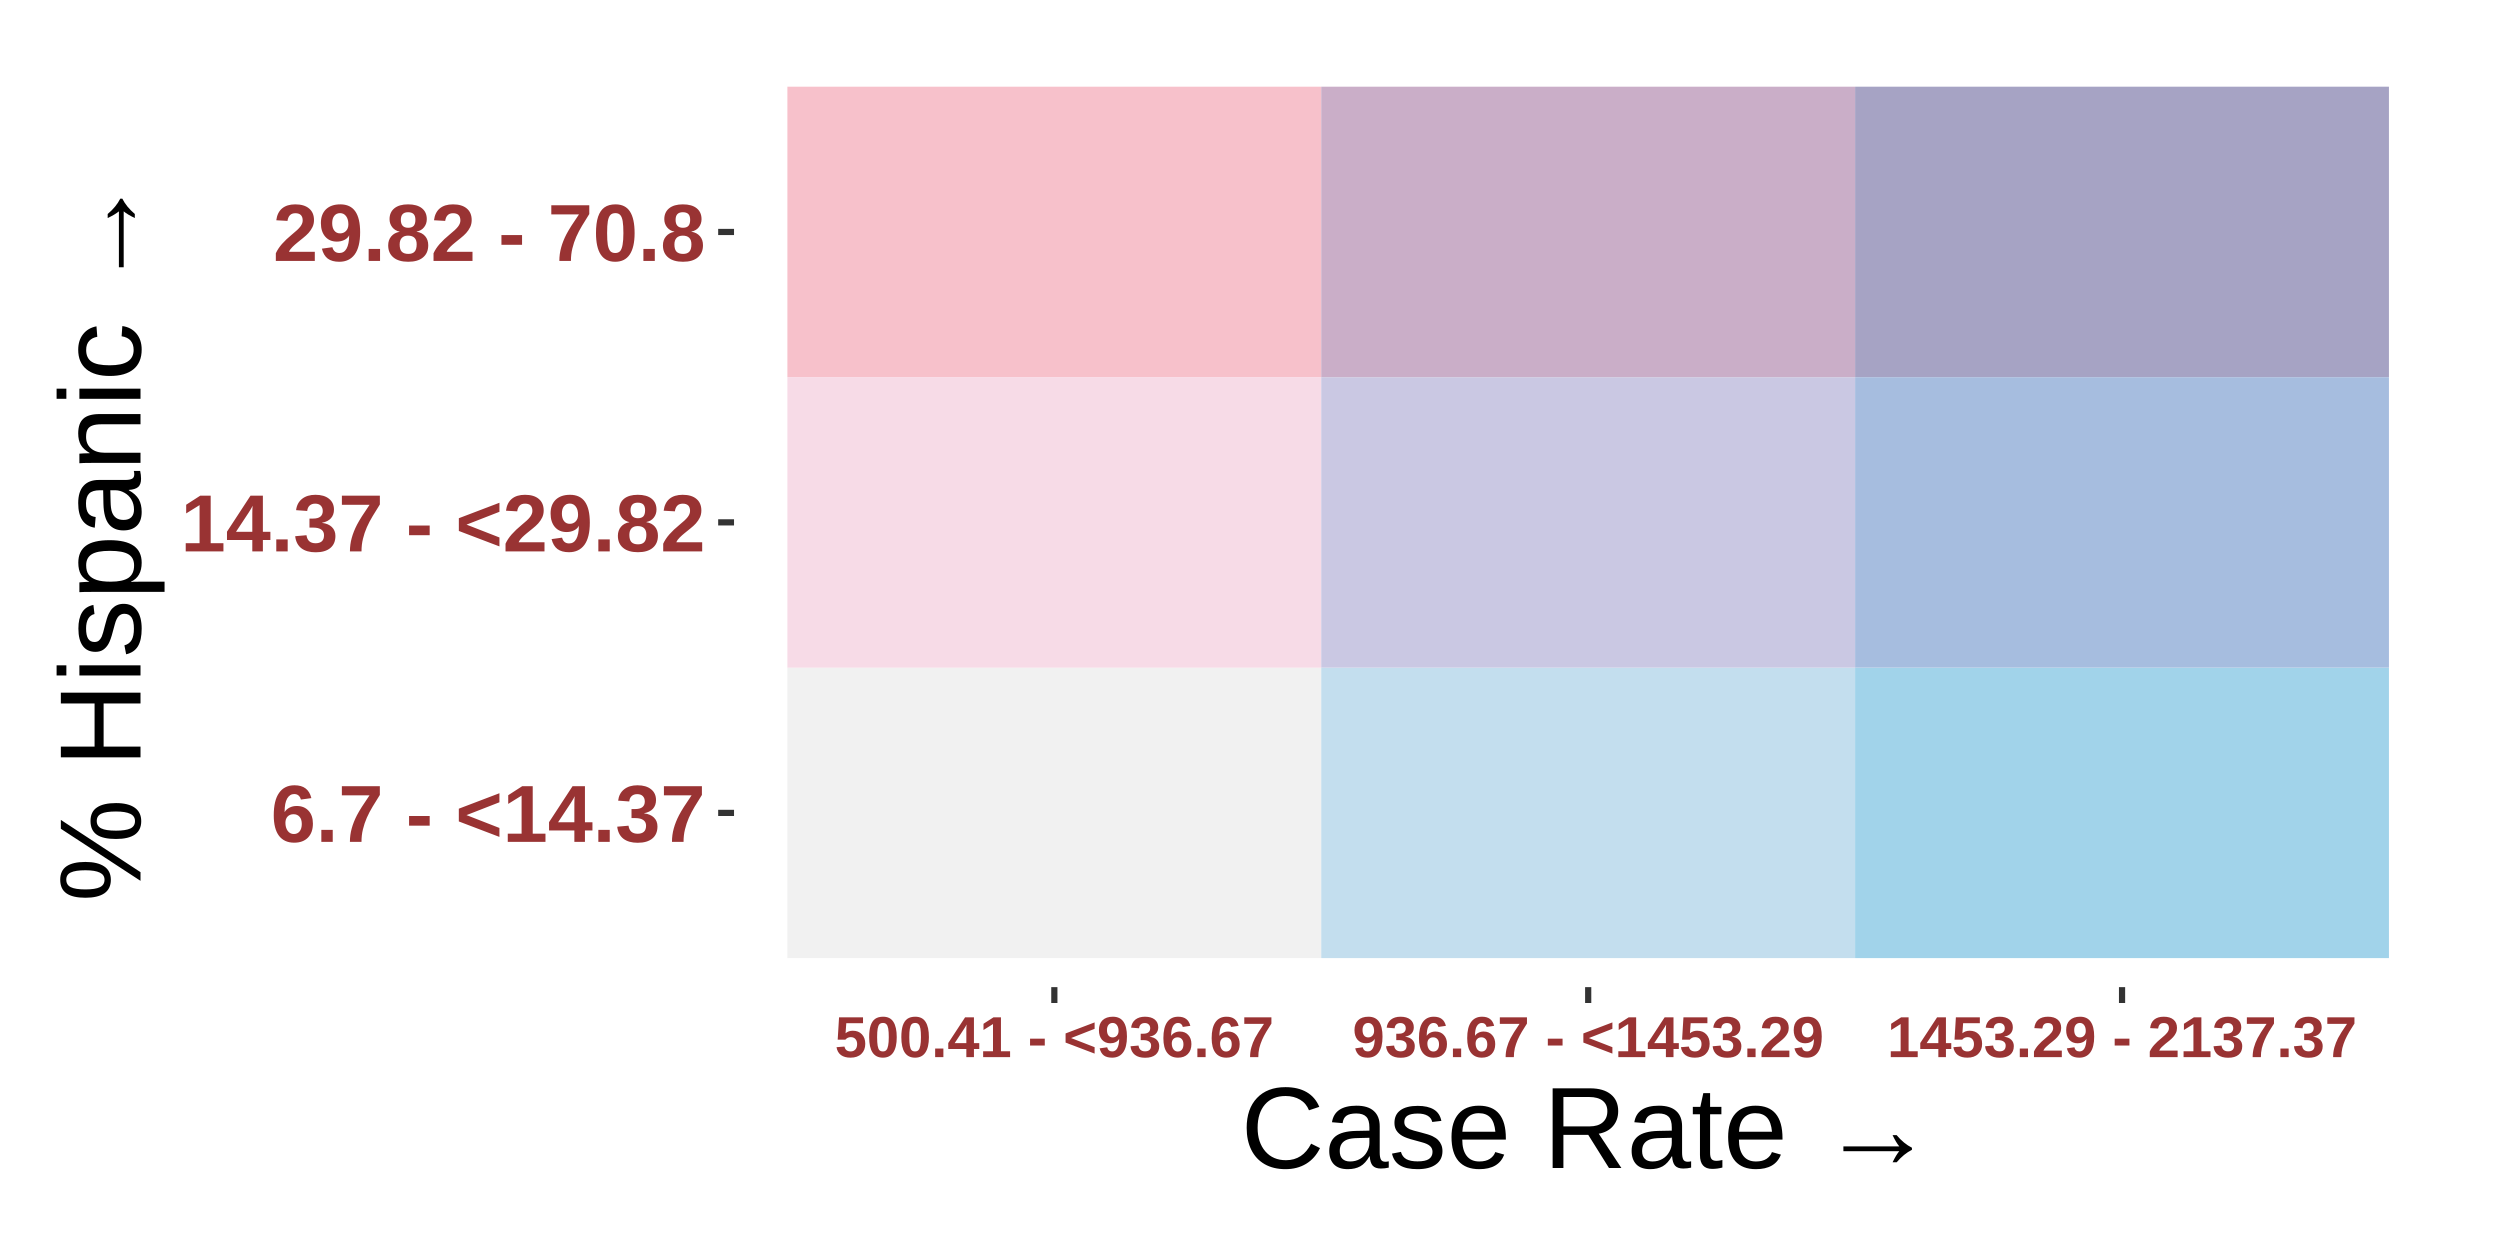
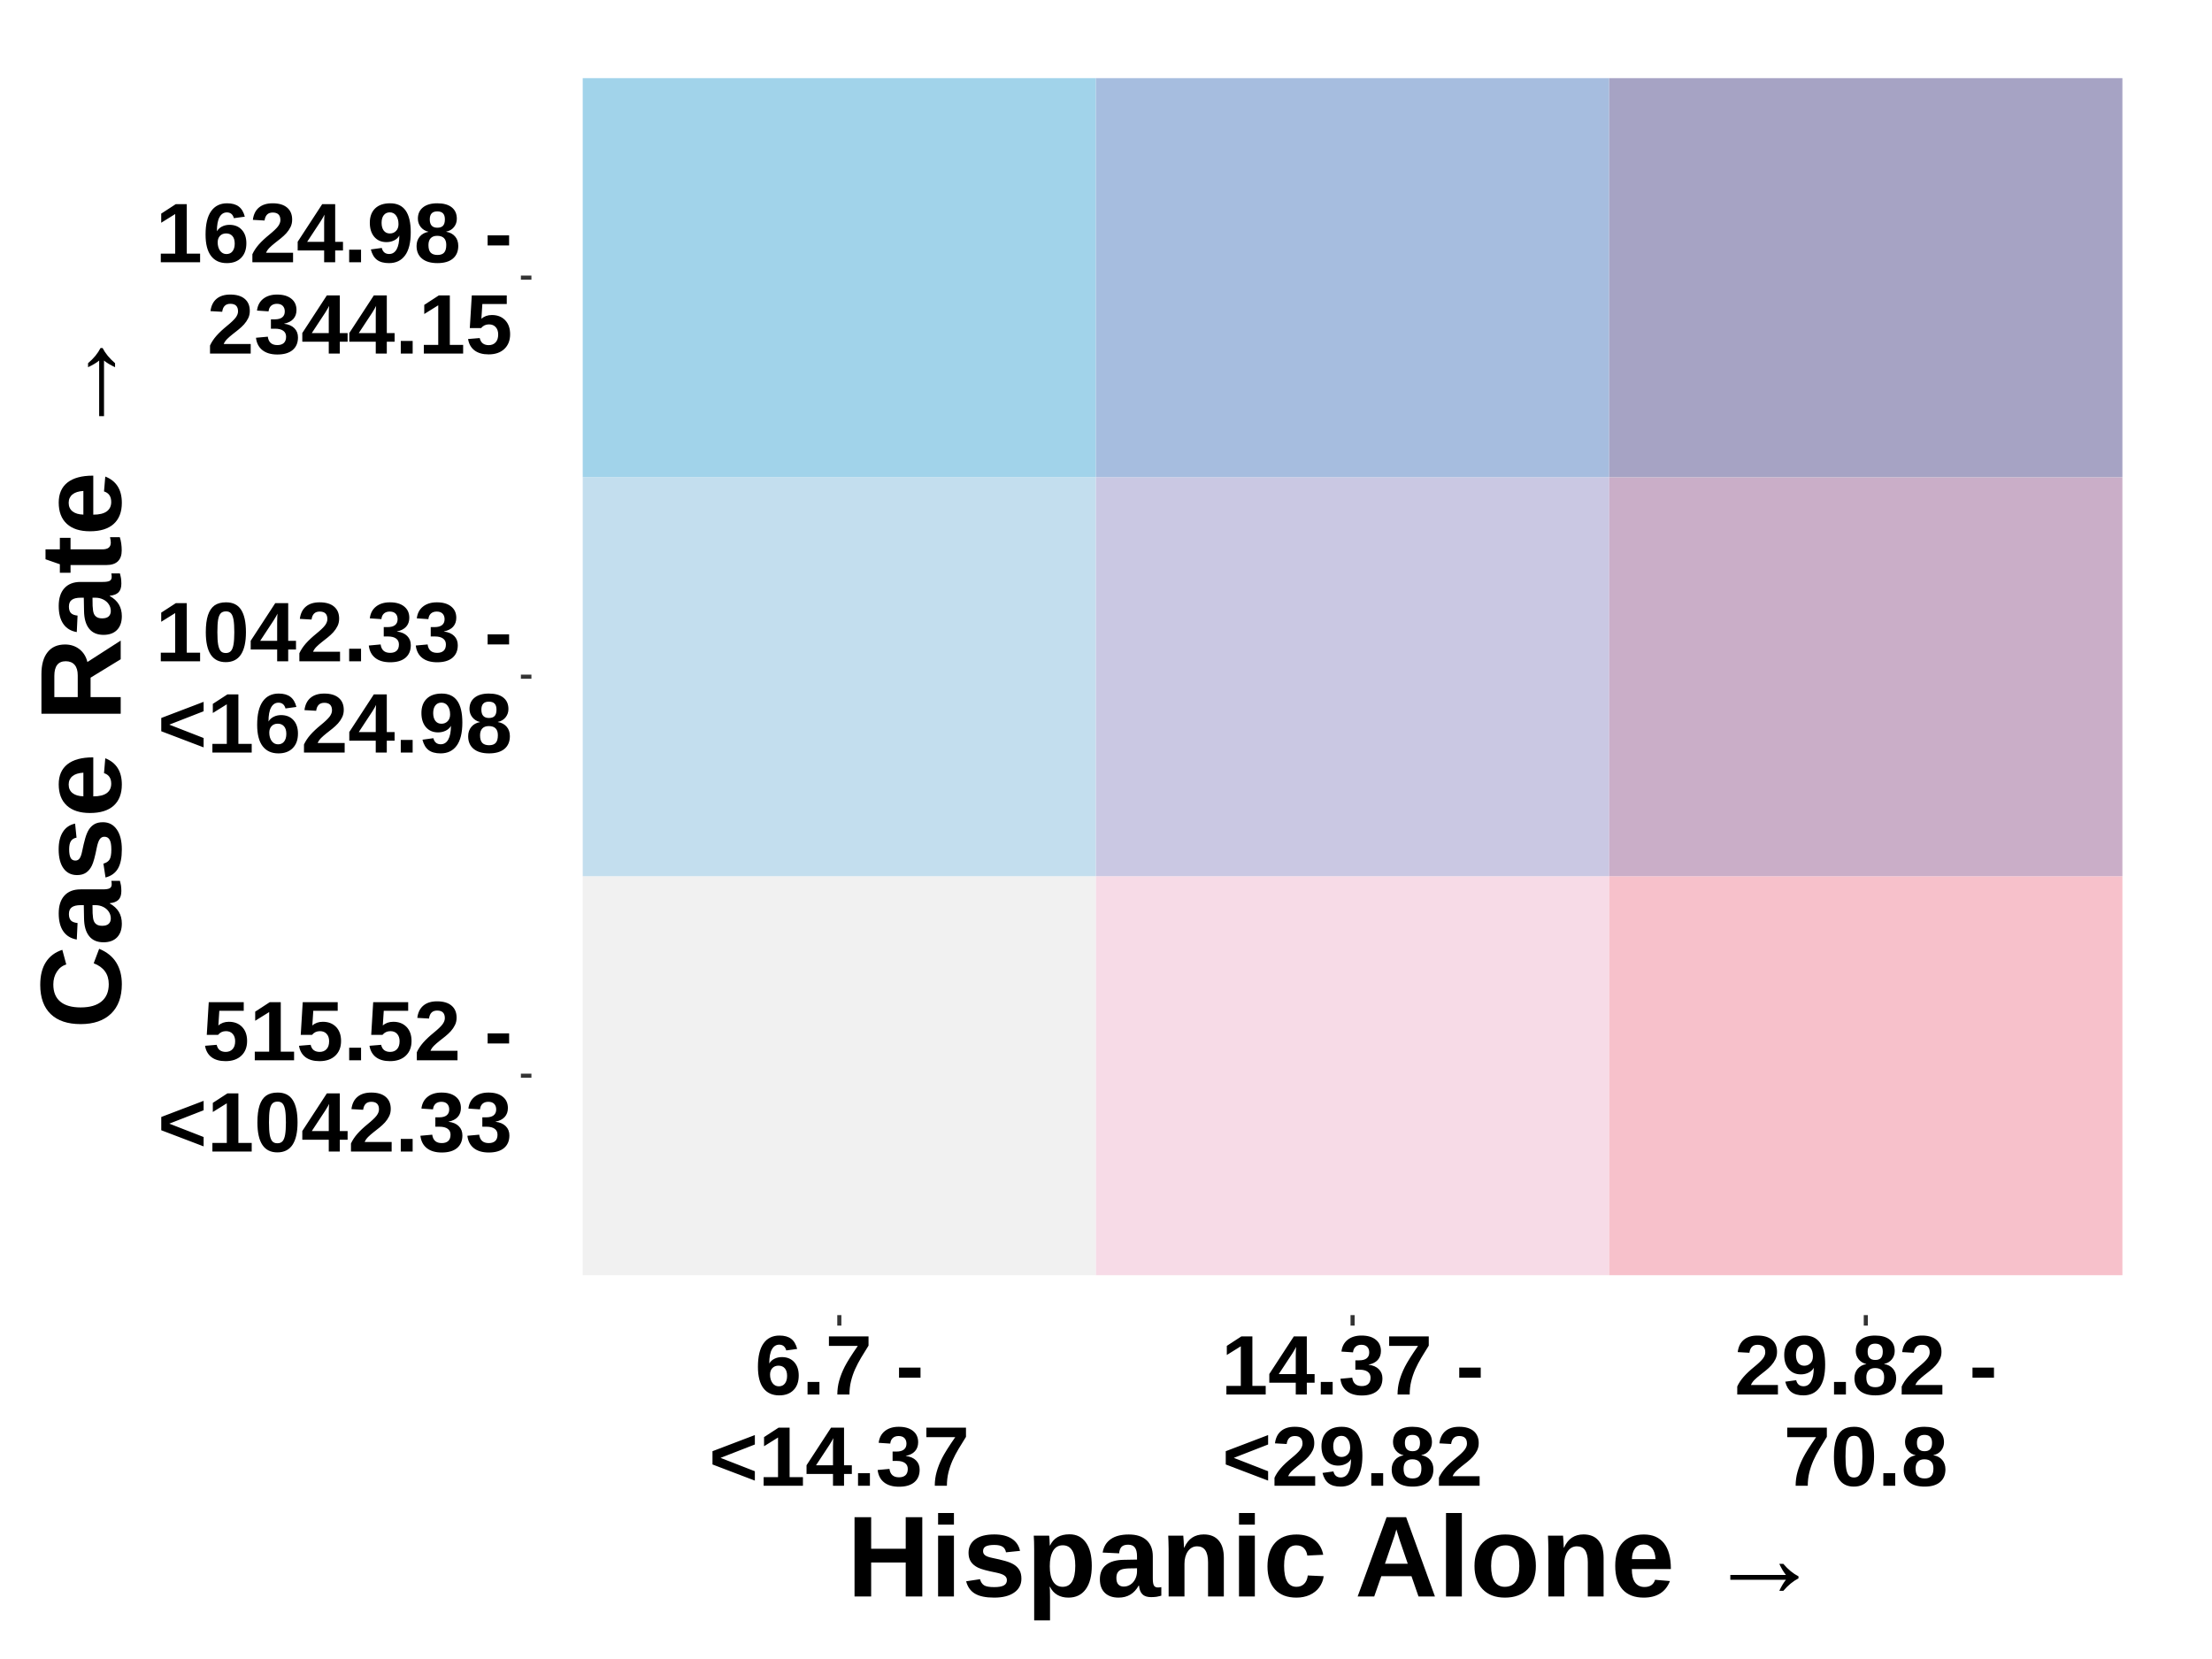
- <svg xmlns="http://www.w3.org/2000/svg" viewBox="0 0 432.00 216.00">
+ <svg xmlns="http://www.w3.org/2000/svg" viewBox="0 0 576.00 432.00">
  <defs>
    <style type="text/css">
    line, polyline, polygon, path, rect, circle {
      fill: none;
      stroke: #000000;
      stroke-linecap: round;
      stroke-linejoin: round;
      stroke-miterlimit: 10.00;
    }
  </style>
  </defs>
  <rect width="100%" height="100%" style="stroke: none; fill: none;" />
-   <rect x="-0" y="0.00" width="432.00" height="216.00" style="stroke-width: 1.07; stroke: none;" />
+   <rect x="0.00" y="0.00" width="576.00" height="432.00" style="stroke-width: 1.07; stroke: none;" />
  <defs>
-     <clipPath id="cpMTI2Ljg0fDQyMi4wNHwxNzAuNTh8OS45Ng==">
-       <rect x="126.84" y="9.96" width="295.20" height="160.62" />
+     <clipPath id="cpMTM4LjM4fDU2Ni4wNHwzNDIuNDV8OS45Ng==">
+       <rect x="138.38" y="9.96" width="427.66" height="332.49" />
    </clipPath>
  </defs>
-   <rect x="136.06" y="115.37" width="92.25" height="50.19" style="stroke-width: 0.21; stroke: none; stroke-linecap: square; stroke-linejoin: miter; fill: #F1F1F1;" clip-path="url(#cpMTI2Ljg0fDQyMi4wNHwxNzAuNTh8OS45Ng==)" />
-   <rect x="228.31" y="115.37" width="92.25" height="50.19" style="stroke-width: 0.21; stroke: none; stroke-linecap: square; stroke-linejoin: miter; fill: #C3DEEE;" clip-path="url(#cpMTI2Ljg0fDQyMi4wNHwxNzAuNTh8OS45Ng==)" />
-   <rect x="320.56" y="115.37" width="92.25" height="50.19" style="stroke-width: 0.21; stroke: none; stroke-linecap: square; stroke-linejoin: miter; fill: #A1D3EA;" clip-path="url(#cpMTI2Ljg0fDQyMi4wNHwxNzAuNTh8OS45Ng==)" />
-   <rect x="136.06" y="65.18" width="92.25" height="50.19" style="stroke-width: 0.21; stroke: none; stroke-linecap: square; stroke-linejoin: miter; fill: #F7DBE7;" clip-path="url(#cpMTI2Ljg0fDQyMi4wNHwxNzAuNTh8OS45Ng==)" />
-   <rect x="228.31" y="65.18" width="92.25" height="50.19" style="stroke-width: 0.21; stroke: none; stroke-linecap: square; stroke-linejoin: miter; fill: #CAC8E3;" clip-path="url(#cpMTI2Ljg0fDQyMi4wNHwxNzAuNTh8OS45Ng==)" />
-   <rect x="320.56" y="65.18" width="92.25" height="50.19" style="stroke-width: 0.21; stroke: none; stroke-linecap: square; stroke-linejoin: miter; fill: #A6BDDF;" clip-path="url(#cpMTI2Ljg0fDQyMi4wNHwxNzAuNTh8OS45Ng==)" />
-   <rect x="136.06" y="14.98" width="92.25" height="50.19" style="stroke-width: 0.21; stroke: none; stroke-linecap: square; stroke-linejoin: miter; fill: #F7C1CB;" clip-path="url(#cpMTI2Ljg0fDQyMi4wNHwxNzAuNTh8OS45Ng==)" />
-   <rect x="228.31" y="14.98" width="92.25" height="50.19" style="stroke-width: 0.21; stroke: none; stroke-linecap: square; stroke-linejoin: miter; fill: #CAAEC8;" clip-path="url(#cpMTI2Ljg0fDQyMi4wNHwxNzAuNTh8OS45Ng==)" />
-   <rect x="320.56" y="14.98" width="92.25" height="50.19" style="stroke-width: 0.21; stroke: none; stroke-linecap: square; stroke-linejoin: miter; fill: #A6A3C4;" clip-path="url(#cpMTI2Ljg0fDQyMi4wNHwxNzAuNTh8OS45Ng==)" />
+   <rect x="151.74" y="228.16" width="133.64" height="103.90" style="stroke-width: 0.21; stroke: none; stroke-linecap: square; stroke-linejoin: miter; fill: #F1F1F1;" clip-path="url(#cpMTM4LjM4fDU2Ni4wNHwzNDIuNDV8OS45Ng==)" />
+   <rect x="151.74" y="124.26" width="133.64" height="103.90" style="stroke-width: 0.21; stroke: none; stroke-linecap: square; stroke-linejoin: miter; fill: #C3DEEE;" clip-path="url(#cpMTM4LjM4fDU2Ni4wNHwzNDIuNDV8OS45Ng==)" />
+   <rect x="151.74" y="20.35" width="133.64" height="103.90" style="stroke-width: 0.21; stroke: none; stroke-linecap: square; stroke-linejoin: miter; fill: #A1D3EA;" clip-path="url(#cpMTM4LjM4fDU2Ni4wNHwzNDIuNDV8OS45Ng==)" />
+   <rect x="285.39" y="228.16" width="133.64" height="103.90" style="stroke-width: 0.21; stroke: none; stroke-linecap: square; stroke-linejoin: miter; fill: #F7DBE7;" clip-path="url(#cpMTM4LjM4fDU2Ni4wNHwzNDIuNDV8OS45Ng==)" />
+   <rect x="285.39" y="124.26" width="133.64" height="103.90" style="stroke-width: 0.21; stroke: none; stroke-linecap: square; stroke-linejoin: miter; fill: #CAC8E3;" clip-path="url(#cpMTM4LjM4fDU2Ni4wNHwzNDIuNDV8OS45Ng==)" />
+   <rect x="285.39" y="20.35" width="133.64" height="103.90" style="stroke-width: 0.21; stroke: none; stroke-linecap: square; stroke-linejoin: miter; fill: #A6BDDF;" clip-path="url(#cpMTM4LjM4fDU2Ni4wNHwzNDIuNDV8OS45Ng==)" />
+   <rect x="419.03" y="228.16" width="133.64" height="103.90" style="stroke-width: 0.21; stroke: none; stroke-linecap: square; stroke-linejoin: miter; fill: #F7C1CB;" clip-path="url(#cpMTM4LjM4fDU2Ni4wNHwzNDIuNDV8OS45Ng==)" />
+   <rect x="419.03" y="124.26" width="133.64" height="103.90" style="stroke-width: 0.21; stroke: none; stroke-linecap: square; stroke-linejoin: miter; fill: #CAAEC8;" clip-path="url(#cpMTM4LjM4fDU2Ni4wNHwzNDIuNDV8OS45Ng==)" />
+   <rect x="419.03" y="20.35" width="133.64" height="103.90" style="stroke-width: 0.21; stroke: none; stroke-linecap: square; stroke-linejoin: miter; fill: #A6A3C4;" clip-path="url(#cpMTM4LjM4fDU2Ni4wNHwzNDIuNDV8OS45Ng==)" />
  <defs>
-     <clipPath id="cpMC4wMHw0MzIuMDB8MjE2LjAwfDAuMDA=">
-       <rect x="0.00" y="0.00" width="432.00" height="216.00" />
+     <clipPath id="cpMC4wMHw1NzYuMDB8NDMyLjAwfDAuMDA=">
+       <rect x="0.00" y="0.00" width="576.00" height="432.00" />
    </clipPath>
  </defs>
-   <g clip-path="url(#cpMC4wMHw0MzIuMDB8MjE2LjAwfDAuMDA=)">
-     <text x="46.79" y="145.48" style="font-size: 14.00px; font-weight: bold; fill: #993333; font-family: Arial;" textLength="75.11px" lengthAdjust="spacingAndGlyphs">6.7 - &lt;14.37</text>
+   <g clip-path="url(#cpMC4wMHw1NzYuMDB8NDMyLjAwfDAuMDA=)">
+     <text x="52.72" y="276.10" style="font-size: 22.00px; font-weight: bold; font-family: Arial;" textLength="80.73px" lengthAdjust="spacingAndGlyphs">515.52 -</text>
  </g>
-   <g clip-path="url(#cpMC4wMHw0MzIuMDB8MjE2LjAwfDAuMDA=)">
-     <text x="31.22" y="95.28" style="font-size: 14.00px; font-weight: bold; fill: #993333; font-family: Arial;" textLength="90.69px" lengthAdjust="spacingAndGlyphs">14.37 - &lt;29.82</text>
+   <g clip-path="url(#cpMC4wMHw1NzYuMDB8NDMyLjAwfDAuMDA=)">
+     <text x="41.07" y="299.86" style="font-size: 22.00px; font-weight: bold; font-family: Arial;" textLength="92.37px" lengthAdjust="spacingAndGlyphs">&lt;1042.33</text>
  </g>
-   <g clip-path="url(#cpMC4wMHw0MzIuMDB8MjE2LjAwfDAuMDA=)">
-     <text x="47.18" y="45.09" style="font-size: 14.00px; font-weight: bold; fill: #993333; font-family: Arial;" textLength="74.72px" lengthAdjust="spacingAndGlyphs">29.82 - 70.8</text>
+   <g clip-path="url(#cpMC4wMHw1NzYuMDB8NDMyLjAwfDAuMDA=)">
+     <text x="40.48" y="172.20" style="font-size: 22.00px; font-weight: bold; font-family: Arial;" textLength="92.96px" lengthAdjust="spacingAndGlyphs">1042.33 -</text>
  </g>
-   <polyline points="124.10,140.47 126.84,140.47 " style="stroke-width: 1.07; stroke: #333333; stroke-linecap: butt;" clip-path="url(#cpMC4wMHw0MzIuMDB8MjE2LjAwfDAuMDA=)" />
-   <polyline points="124.10,90.27 126.84,90.27 " style="stroke-width: 1.07; stroke: #333333; stroke-linecap: butt;" clip-path="url(#cpMC4wMHw0MzIuMDB8MjE2LjAwfDAuMDA=)" />
-   <polyline points="124.10,40.08 126.84,40.08 " style="stroke-width: 1.07; stroke: #333333; stroke-linecap: butt;" clip-path="url(#cpMC4wMHw0MzIuMDB8MjE2LjAwfDAuMDA=)" />
-   <polyline points="182.19,173.32 182.19,170.58 " style="stroke-width: 1.07; stroke: #333333; stroke-linecap: butt;" clip-path="url(#cpMC4wMHw0MzIuMDB8MjE2LjAwfDAuMDA=)" />
-   <polyline points="274.44,173.32 274.44,170.58 " style="stroke-width: 1.07; stroke: #333333; stroke-linecap: butt;" clip-path="url(#cpMC4wMHw0MzIuMDB8MjE2LjAwfDAuMDA=)" />
-   <polyline points="366.69,173.32 366.69,170.58 " style="stroke-width: 1.07; stroke: #333333; stroke-linecap: butt;" clip-path="url(#cpMC4wMHw0MzIuMDB8MjE2LjAwfDAuMDA=)" />
-   <g clip-path="url(#cpMC4wMHw0MzIuMDB8MjE2LjAwfDAuMDA=)">
-     <text x="144.24" y="182.67" style="font-size: 10.00px; font-weight: bold; fill: #993333; font-family: Arial;" textLength="75.90px" lengthAdjust="spacingAndGlyphs">500.41 - &lt;936.67</text>
+   <g clip-path="url(#cpMC4wMHw1NzYuMDB8NDMyLjAwfDAuMDA=)">
+     <text x="41.07" y="195.96" style="font-size: 22.00px; font-weight: bold; font-family: Arial;" textLength="92.37px" lengthAdjust="spacingAndGlyphs">&lt;1624.98</text>
  </g>
-   <g clip-path="url(#cpMC4wMHw0MzIuMDB8MjE2LjAwfDAuMDA=)">
-     <text x="233.71" y="182.67" style="font-size: 10.00px; font-weight: bold; fill: #993333; font-family: Arial;" textLength="81.46px" lengthAdjust="spacingAndGlyphs">936.67 - &lt;1453.29</text>
+   <g clip-path="url(#cpMC4wMHw1NzYuMDB8NDMyLjAwfDAuMDA=)">
+     <text x="40.48" y="68.30" style="font-size: 22.00px; font-weight: bold; font-family: Arial;" textLength="92.96px" lengthAdjust="spacingAndGlyphs">1624.98 -</text>
  </g>
-   <g clip-path="url(#cpMC4wMHw0MzIuMDB8MjE2LjAwfDAuMDA=)">
-     <text x="326.10" y="182.67" style="font-size: 10.00px; font-weight: bold; fill: #993333; font-family: Arial;" textLength="81.18px" lengthAdjust="spacingAndGlyphs">1453.29 - 2137.37</text>
+   <g clip-path="url(#cpMC4wMHw1NzYuMDB8NDMyLjAwfDAuMDA=)">
+     <text x="53.92" y="92.06" style="font-size: 22.00px; font-weight: bold; font-family: Arial;" textLength="79.52px" lengthAdjust="spacingAndGlyphs">2344.15</text>
  </g>
-   <g clip-path="url(#cpMC4wMHw0MzIuMDB8MjE2LjAwfDAuMDA=)">
-     <text x="214.41" y="201.83" style="font-size: 20.00px; font-family: Arial;" textLength="120.05px" lengthAdjust="spacingAndGlyphs">Case Rate →</text>
+   <polyline points="135.64,280.11 138.38,280.11 " style="stroke-width: 1.07; stroke: #333333; stroke-linecap: butt;" clip-path="url(#cpMC4wMHw1NzYuMDB8NDMyLjAwfDAuMDA=)" />
+   <polyline points="135.64,176.21 138.38,176.21 " style="stroke-width: 1.07; stroke: #333333; stroke-linecap: butt;" clip-path="url(#cpMC4wMHw1NzYuMDB8NDMyLjAwfDAuMDA=)" />
+   <polyline points="135.64,72.30 138.38,72.30 " style="stroke-width: 1.07; stroke: #333333; stroke-linecap: butt;" clip-path="url(#cpMC4wMHw1NzYuMDB8NDMyLjAwfDAuMDA=)" />
+   <polyline points="218.56,345.19 218.56,342.45 " style="stroke-width: 1.07; stroke: #333333; stroke-linecap: butt;" clip-path="url(#cpMC4wMHw1NzYuMDB8NDMyLjAwfDAuMDA=)" />
+   <polyline points="352.21,345.19 352.21,342.45 " style="stroke-width: 1.07; stroke: #333333; stroke-linecap: butt;" clip-path="url(#cpMC4wMHw1NzYuMDB8NDMyLjAwfDAuMDA=)" />
+   <polyline points="485.85,345.19 485.85,342.45 " style="stroke-width: 1.07; stroke: #333333; stroke-linecap: butt;" clip-path="url(#cpMC4wMHw1NzYuMDB8NDMyLjAwfDAuMDA=)" />
+   <g clip-path="url(#cpMC4wMHw1NzYuMDB8NDMyLjAwfDAuMDA=)">
+     <text x="196.55" y="363.13" style="font-size: 22.00px; font-weight: bold; font-family: Arial;" textLength="44.02px" lengthAdjust="spacingAndGlyphs">6.7 -</text>
  </g>
-   <g clip-path="url(#cpMC4wMHw0MzIuMDB8MjE2LjAwfDAuMDA=)">
-     <text transform="translate(24.28,155.85) rotate(-90)" style="font-size: 20.00px; font-family: Arial;" textLength="131.15px" lengthAdjust="spacingAndGlyphs">% Hispanic  →</text>
+   <g clip-path="url(#cpMC4wMHw1NzYuMDB8NDMyLjAwfDAuMDA=)">
+     <text x="184.61" y="386.89" style="font-size: 22.00px; font-weight: bold; font-family: Arial;" textLength="67.90px" lengthAdjust="spacingAndGlyphs">&lt;14.37</text>
+   </g>
+   <g clip-path="url(#cpMC4wMHw1NzYuMDB8NDMyLjAwfDAuMDA=)">
+     <text x="317.96" y="363.13" style="font-size: 22.00px; font-weight: bold; font-family: Arial;" textLength="68.49px" lengthAdjust="spacingAndGlyphs">14.37 -</text>
+   </g>
+   <g clip-path="url(#cpMC4wMHw1NzYuMDB8NDMyLjAwfDAuMDA=)">
+     <text x="318.26" y="386.89" style="font-size: 22.00px; font-weight: bold; font-family: Arial;" textLength="67.90px" lengthAdjust="spacingAndGlyphs">&lt;29.82</text>
+   </g>
+   <g clip-path="url(#cpMC4wMHw1NzYuMDB8NDMyLjAwfDAuMDA=)">
+     <text x="451.61" y="363.13" style="font-size: 22.00px; font-weight: bold; font-family: Arial;" textLength="68.49px" lengthAdjust="spacingAndGlyphs">29.82 -</text>
+   </g>
+   <g clip-path="url(#cpMC4wMHw1NzYuMDB8NDMyLjAwfDAuMDA=)">
+     <text x="464.44" y="386.89" style="font-size: 22.00px; font-weight: bold; font-family: Arial;" textLength="42.82px" lengthAdjust="spacingAndGlyphs">70.8</text>
+   </g>
+   <g clip-path="url(#cpMC4wMHw1NzYuMDB8NDMyLjAwfDAuMDA=)">
+     <text x="220.52" y="415.72" style="font-size: 30.00px; font-weight: bold; font-family: Arial;" textLength="263.38px" lengthAdjust="spacingAndGlyphs">Hispanic Alone  →</text>
+   </g>
+   <g clip-path="url(#cpMC4wMHw1NzYuMDB8NDMyLjAwfDAuMDA=)">
+     <text transform="translate(31.43,267.91) rotate(-90)" style="font-size: 30.00px; font-weight: bold; font-family: Arial;" textLength="183.41px" lengthAdjust="spacingAndGlyphs">Case Rate →</text>
  </g>
</svg>
